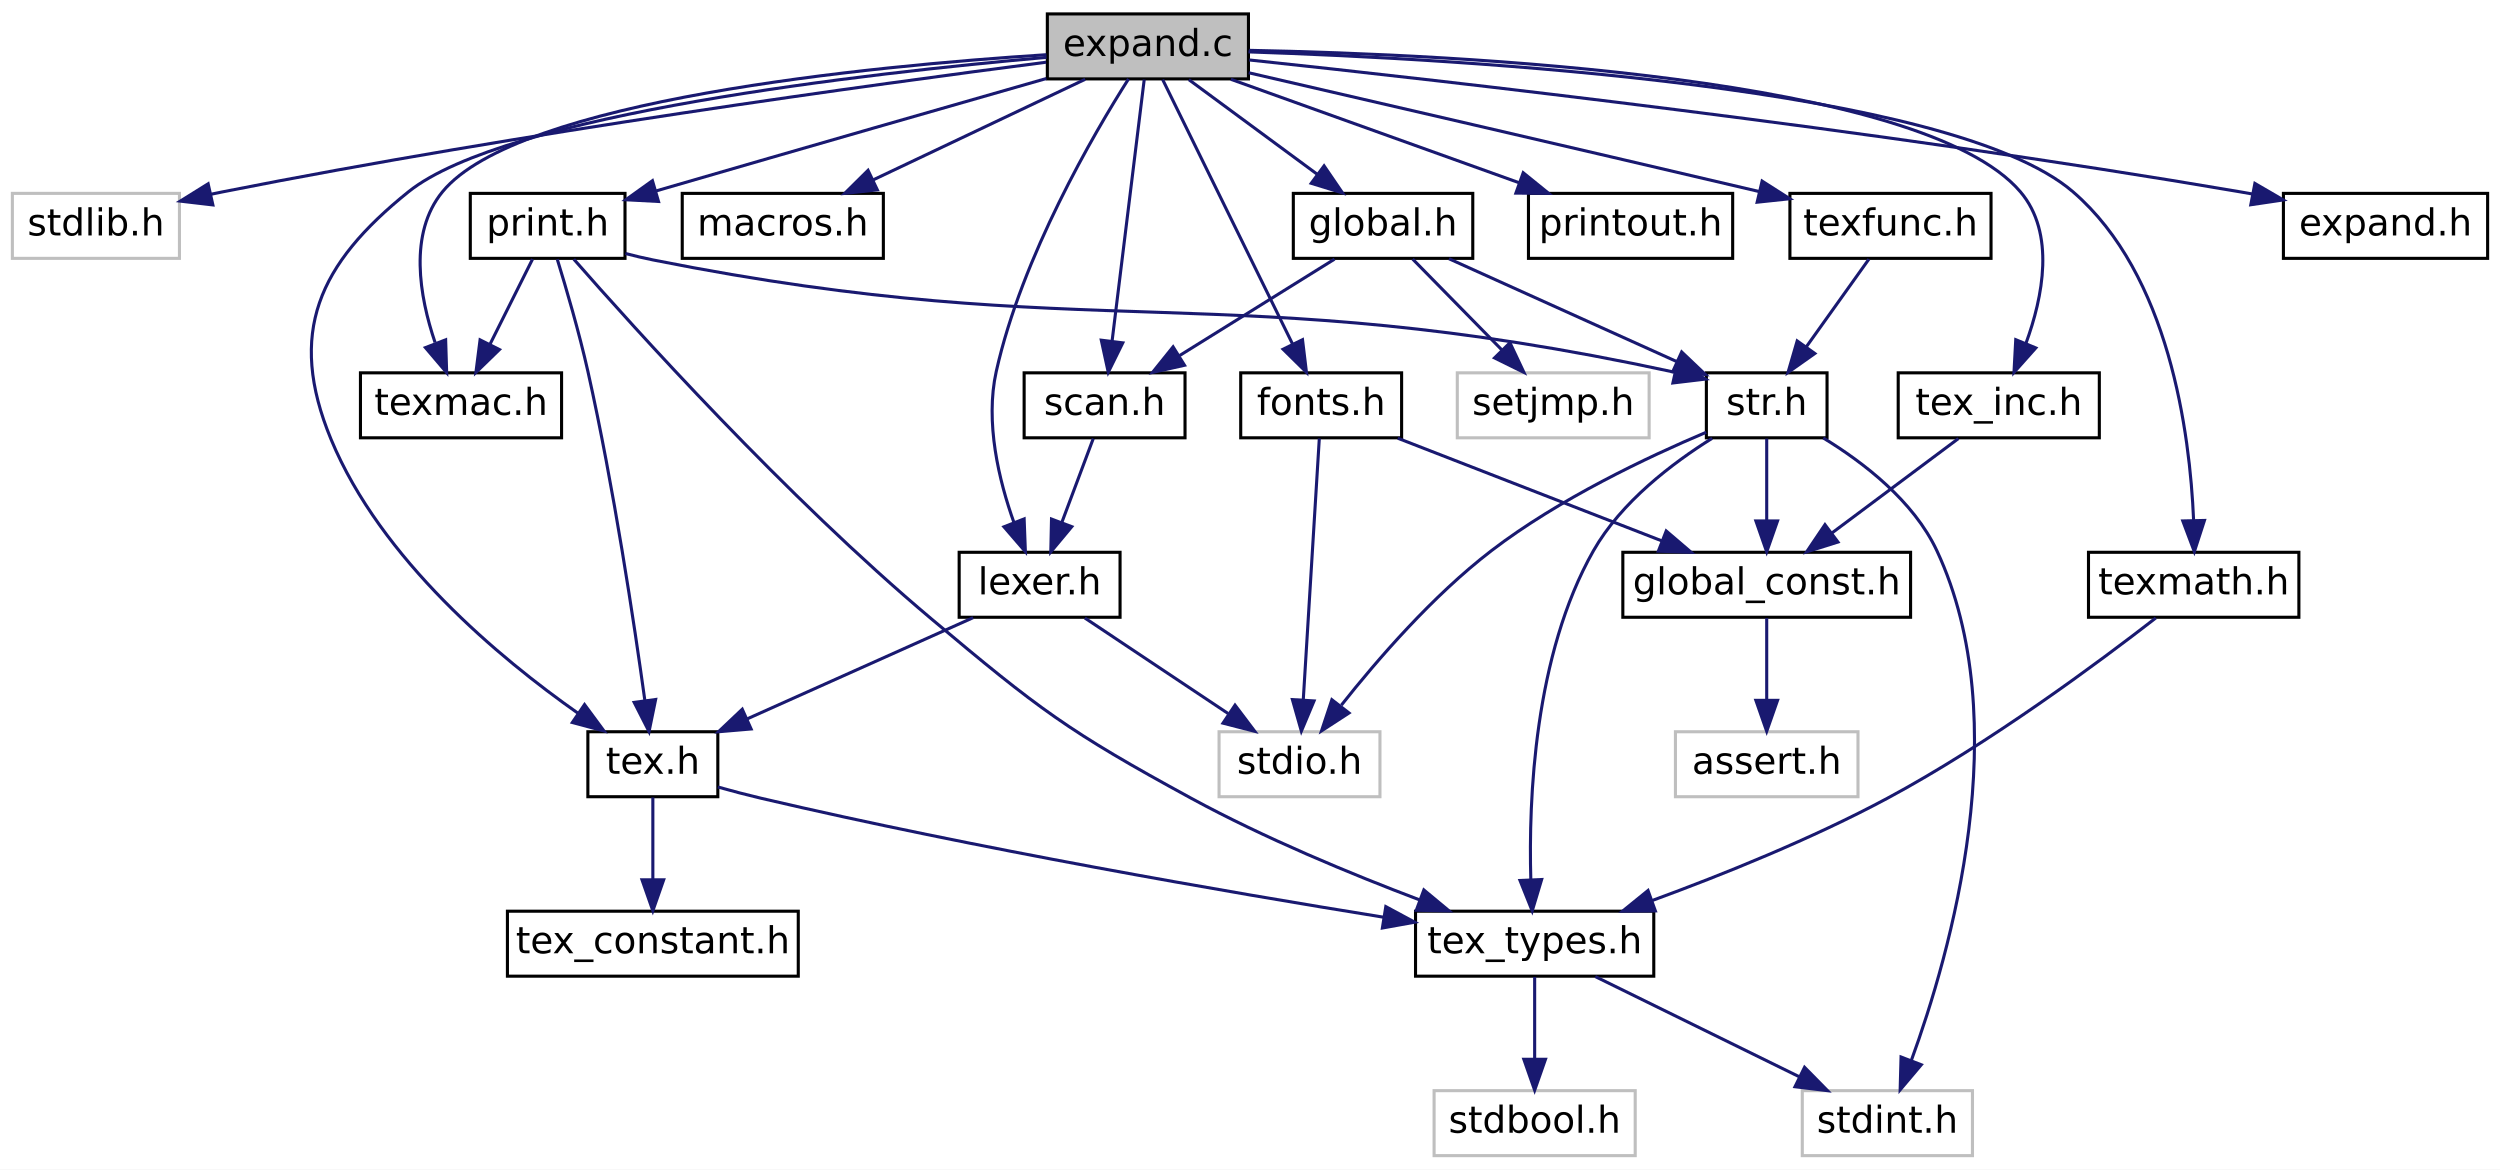
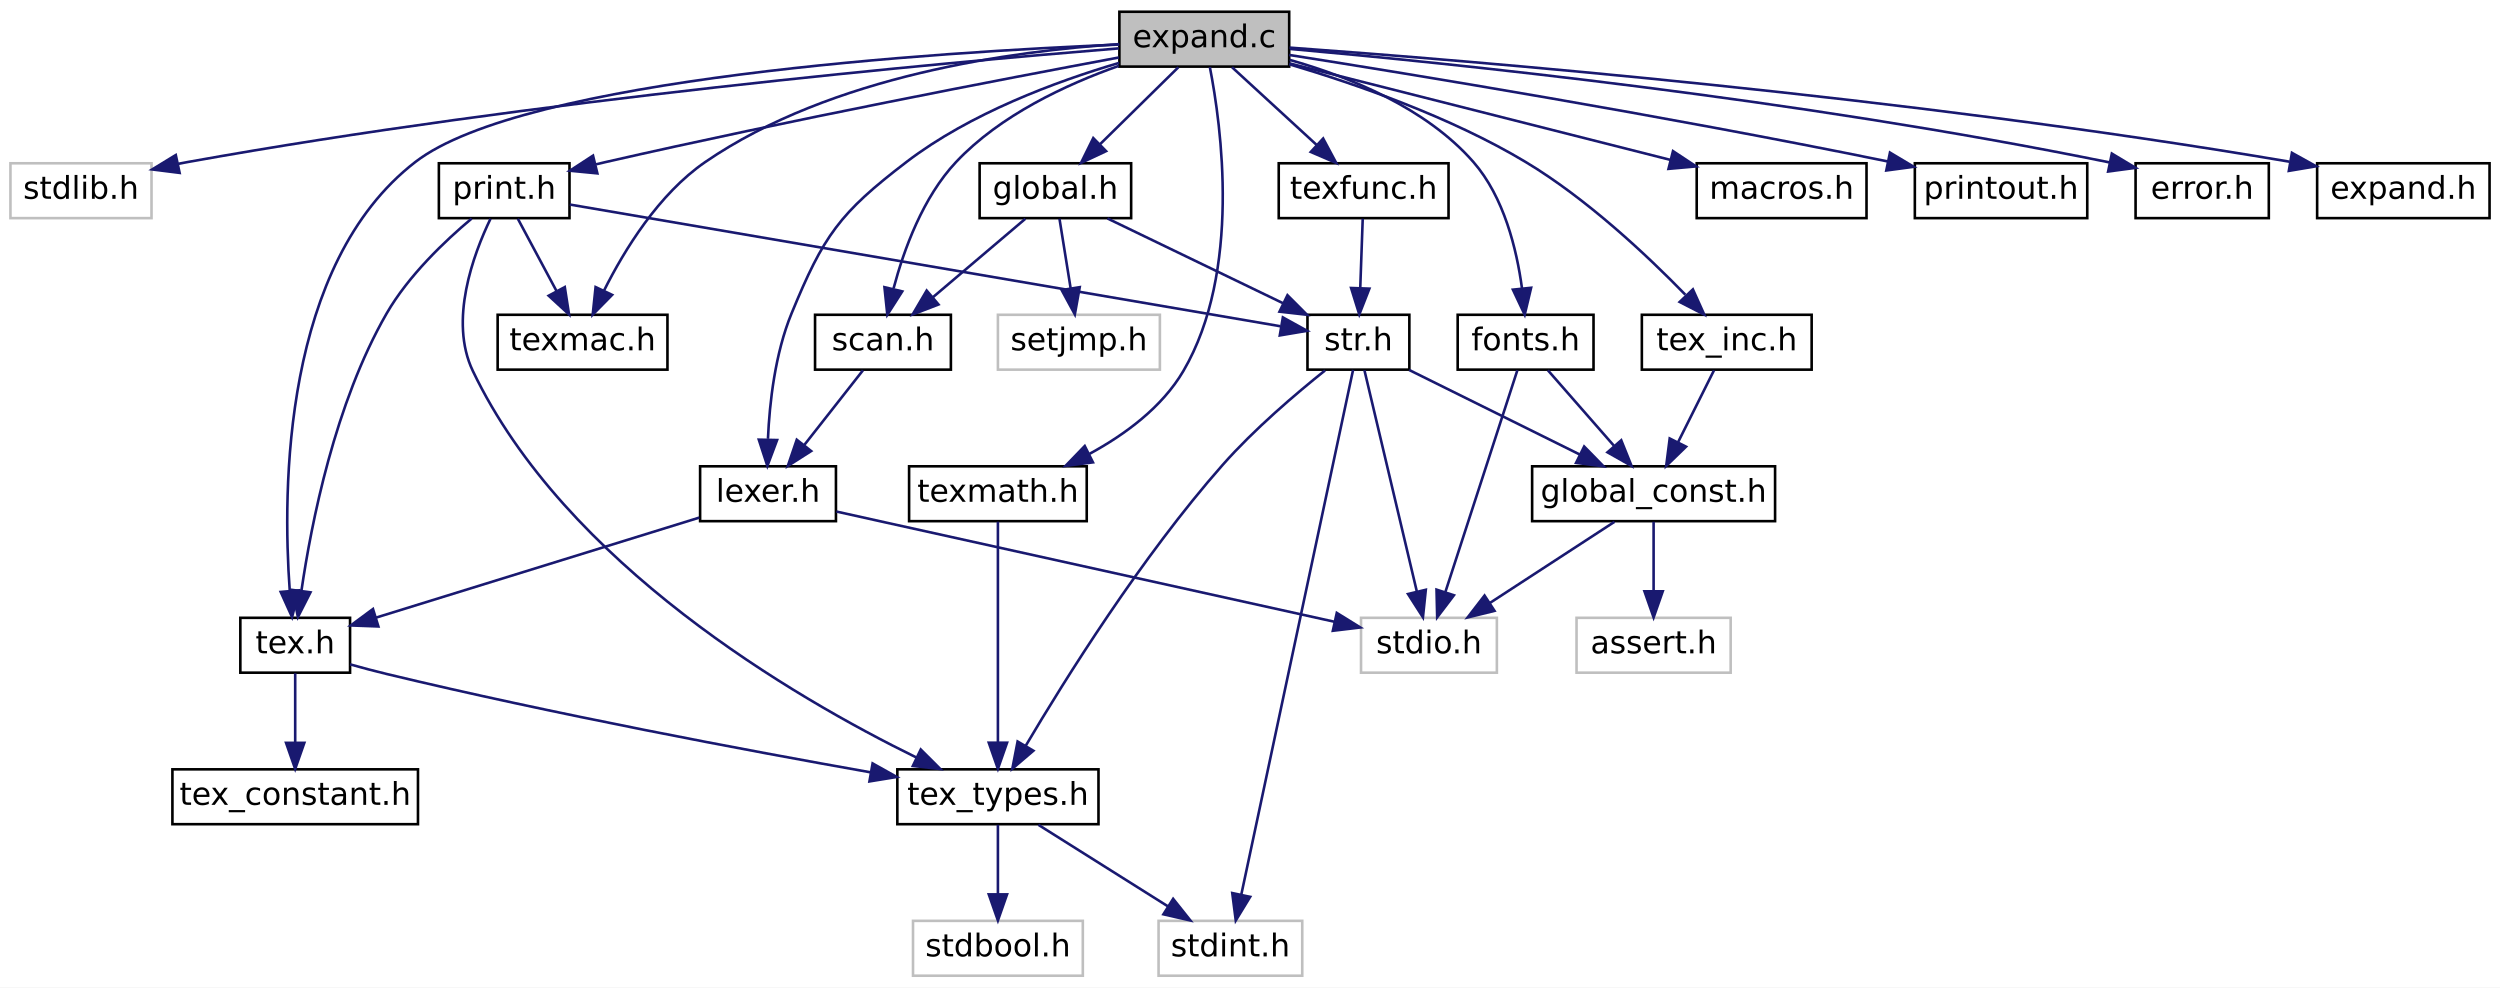
- <svg xmlns="http://www.w3.org/2000/svg" xmlns:xlink="http://www.w3.org/1999/xlink" width="808pt" height="378pt" viewBox="0.00 0.00 808.00 378.00">
+ <svg xmlns="http://www.w3.org/2000/svg" xmlns:xlink="http://www.w3.org/1999/xlink" width="957pt" height="378pt" viewBox="0.00 0.00 957.00 378.00">
  <g id="graph0" class="graph" transform="scale(1 1) rotate(0) translate(4 374)">
-     <polygon fill="white" stroke="transparent" points="-4,4 -4,-374 804,-374 804,4 -4,4" />
+     <polygon fill="white" stroke="transparent" points="-4,4 -4,-374 953,-374 953,4 -4,4" />
    <g id="node1" class="node">
      <g id="a_node1">
        <a xlink:title=" ">
-           <polygon fill="#bfbfbf" stroke="black" points="334.5,-348.5 334.5,-369.5 399.5,-369.5 399.5,-348.5 334.5,-348.5" />
-           <text text-anchor="middle" x="367" y="-355.9" font-family="DejaVuSans" font-size="12.00">expand.c</text>
+           <polygon fill="#bfbfbf" stroke="black" points="424.5,-348.5 424.5,-369.5 489.5,-369.5 489.5,-348.5 424.5,-348.5" />
+           <text text-anchor="middle" x="457" y="-355.9" font-family="DejaVuSans" font-size="12.00">expand.c</text>
        </a>
      </g>
    </g>
    <g id="node2" class="node">
      <g id="a_node2">
        <a xlink:title=" ">
          <polygon fill="white" stroke="#bfbfbf" points="0,-290.5 0,-311.5 54,-311.5 54,-290.5 0,-290.5" />
          <text text-anchor="middle" x="27" y="-297.9" font-family="DejaVuSans" font-size="12.00">stdlib.h</text>
        </a>
      </g>
    </g>
    <g id="edge1" class="edge">
-       <path fill="none" stroke="midnightblue" d="M334.1,-353.89C278.86,-346.77 164.08,-331.07 68,-312 66.75,-311.75 65.47,-311.49 64.19,-311.22" />
-       <polygon fill="midnightblue" stroke="midnightblue" points="64.8,-307.77 54.27,-309 63.27,-314.6 64.8,-307.77" />
+       <path fill="none" stroke="midnightblue" d="M424.27,-355.48C357.11,-350.02 199.01,-335.63 68,-312 66.74,-311.77 65.47,-311.53 64.18,-311.28" />
+       <polygon fill="midnightblue" stroke="midnightblue" points="64.76,-307.82 54.25,-309.14 63.29,-314.66 64.76,-307.82" />
    </g>
    <g id="node3" class="node">
      <g id="a_node3">
        <a xlink:href="tex_8h.html" target="_top" xlink:title=" ">
-           <polygon fill="white" stroke="black" points="186,-116.5 186,-137.5 228,-137.5 228,-116.5 186,-116.5" />
-           <text text-anchor="middle" x="207" y="-123.9" font-family="DejaVuSans" font-size="12.00">tex.h</text>
+           <polygon fill="white" stroke="black" points="88,-116.5 88,-137.5 130,-137.5 130,-116.5 88,-116.5" />
+           <text text-anchor="middle" x="109" y="-123.9" font-family="DejaVuSans" font-size="12.00">tex.h</text>
        </a>
      </g>
    </g>
    <g id="edge2" class="edge">
-       <path fill="none" stroke="midnightblue" d="M334.23,-355.46C276.4,-350.37 159.37,-337.21 128,-312 98.96,-288.66 88.74,-266.42 103,-232 119.08,-193.17 157.48,-161.28 182.84,-143.46" />
-       <polygon fill="midnightblue" stroke="midnightblue" points="184.92,-146.28 191.21,-137.75 180.98,-140.49 184.92,-146.28" />
+       <path fill="none" stroke="midnightblue" d="M424.44,-356.95C355.29,-354.11 196.66,-344.17 155,-312 104.24,-272.81 104.09,-186.74 106.92,-147.81" />
+       <polygon fill="midnightblue" stroke="midnightblue" points="110.42,-148.02 107.8,-137.76 103.45,-147.41 110.42,-148.02" />
    </g>
    <g id="node8" class="node">
      <g id="a_node8">
        <a xlink:href="texmac_8h.html" target="_top" xlink:title=" ">
-           <polygon fill="white" stroke="black" points="112.5,-232.5 112.5,-253.5 177.5,-253.5 177.5,-232.5 112.5,-232.5" />
-           <text text-anchor="middle" x="145" y="-239.9" font-family="DejaVuSans" font-size="12.00">texmac.h</text>
+           <polygon fill="white" stroke="black" points="186.5,-232.5 186.5,-253.5 251.5,-253.5 251.5,-232.5 186.5,-232.5" />
+           <text text-anchor="middle" x="219" y="-239.9" font-family="DejaVuSans" font-size="12.00">texmac.h</text>
        </a>
      </g>
    </g>
    <g id="edge7" class="edge">
-       <path fill="none" stroke="midnightblue" d="M334.2,-356.32C277.12,-352.65 163.3,-341.69 139,-312 128.01,-298.57 131.56,-278.25 136.61,-263.32" />
-       <polygon fill="midnightblue" stroke="midnightblue" points="140.03,-264.17 140.36,-253.58 133.5,-261.65 140.03,-264.17" />
+       <path fill="none" stroke="midnightblue" d="M424.43,-357.11C383.97,-354.54 314.38,-345.18 266,-312 248.14,-299.75 235,-278.31 227.22,-262.77" />
+       <polygon fill="midnightblue" stroke="midnightblue" points="230.32,-261.12 222.89,-253.57 223.99,-264.11 230.32,-261.12" />
    </g>
    <g id="node9" class="node">
      <g id="a_node9">
        <a xlink:href="tex__inc_8h.html" target="_top" xlink:title=" ">
-           <polygon fill="white" stroke="black" points="609.5,-232.5 609.5,-253.5 674.5,-253.5 674.5,-232.5 609.5,-232.5" />
-           <text text-anchor="middle" x="642" y="-239.9" font-family="DejaVuSans" font-size="12.00">tex_inc.h</text>
+           <polygon fill="white" stroke="black" points="624.5,-232.5 624.5,-253.5 689.5,-253.5 689.5,-232.5 624.5,-232.5" />
+           <text text-anchor="middle" x="657" y="-239.9" font-family="DejaVuSans" font-size="12.00">tex_inc.h</text>
        </a>
      </g>
    </g>
    <g id="edge8" class="edge">
-       <path fill="none" stroke="midnightblue" d="M399.73,-357.73C467.04,-356.42 617.31,-349.27 649,-312 660.37,-298.63 656.27,-278.02 650.77,-262.99" />
-       <polygon fill="midnightblue" stroke="midnightblue" points="653.97,-261.55 646.92,-253.64 647.49,-264.21 653.97,-261.55" />
-     </g>
-     <g id="node12" class="node">
-       <g id="a_node12">
-         <a xlink:href="macros_8h.html" target="_top" xlink:title=" ">
-           <polygon fill="white" stroke="black" points="216.5,-290.5 216.5,-311.5 281.5,-311.5 281.5,-290.5 216.5,-290.5" />
-           <text text-anchor="middle" x="249" y="-297.9" font-family="DejaVuSans" font-size="12.00">macros.h</text>
-         </a>
-       </g>
-     </g>
-     <g id="edge11" class="edge">
-       <path fill="none" stroke="midnightblue" d="M346.72,-348.37C327.86,-339.42 299.55,-325.99 278.25,-315.88" />
-       <polygon fill="midnightblue" stroke="midnightblue" points="279.56,-312.63 269.02,-311.5 276.55,-318.95 279.56,-312.63" />
+       <path fill="none" stroke="midnightblue" d="M489.54,-349.39C515.22,-341.77 551.36,-329.19 580,-312 603.48,-297.9 626.5,-276.25 641.16,-261.18" />
+       <polygon fill="midnightblue" stroke="midnightblue" points="644.04,-263.23 648.39,-253.57 638.97,-258.41 644.04,-263.23" />
    </g>
    <g id="node13" class="node">
      <g id="a_node13">
+         <a xlink:href="macros_8h.html" target="_top" xlink:title=" ">
+           <polygon fill="white" stroke="black" points="645.5,-290.5 645.5,-311.5 710.5,-311.5 710.5,-290.5 645.5,-290.5" />
+           <text text-anchor="middle" x="678" y="-297.9" font-family="DejaVuSans" font-size="12.00">macros.h</text>
+         </a>
+       </g>
+     </g>
+     <g id="edge12" class="edge">
+       <path fill="none" stroke="midnightblue" d="M489.61,-349.74C528.29,-339.94 592.89,-323.57 635.47,-312.78" />
+       <polygon fill="midnightblue" stroke="midnightblue" points="636.42,-316.15 645.26,-310.3 634.7,-309.36 636.42,-316.15" />
+     </g>
+     <g id="node14" class="node">
+       <g id="a_node14">
        <a xlink:href="global_8h.html" target="_top" xlink:title=" ">
-           <polygon fill="white" stroke="black" points="414,-290.5 414,-311.5 472,-311.5 472,-290.5 414,-290.5" />
-           <text text-anchor="middle" x="443" y="-297.9" font-family="DejaVuSans" font-size="12.00">global.h</text>
-         </a>
-       </g>
-     </g>
-     <g id="edge12" class="edge">
-       <path fill="none" stroke="midnightblue" d="M380.24,-348.25C391.68,-339.81 408.43,-327.47 421.75,-317.66" />
-       <polygon fill="midnightblue" stroke="midnightblue" points="423.94,-320.39 429.91,-311.64 419.79,-314.76 423.94,-320.39" />
+           <polygon fill="white" stroke="black" points="371,-290.5 371,-311.5 429,-311.5 429,-290.5 371,-290.5" />
+           <text text-anchor="middle" x="400" y="-297.9" font-family="DejaVuSans" font-size="12.00">global.h</text>
+         </a>
+       </g>
+     </g>
+     <g id="edge13" class="edge">
+       <path fill="none" stroke="midnightblue" d="M447.07,-348.25C438.82,-340.14 426.88,-328.41 417.09,-318.79" />
+       <polygon fill="midnightblue" stroke="midnightblue" points="419.4,-316.15 409.81,-311.64 414.5,-321.15 419.4,-316.15" />
    </g>
    <g id="node17" class="node">
      <g id="a_node17">
        <a xlink:href="scan_8h.html" target="_top" xlink:title=" ">
-           <polygon fill="white" stroke="black" points="327,-232.5 327,-253.5 379,-253.5 379,-232.5 327,-232.5" />
-           <text text-anchor="middle" x="353" y="-239.9" font-family="DejaVuSans" font-size="12.00">scan.h</text>
-         </a>
-       </g>
-     </g>
-     <g id="edge37" class="edge">
-       <path fill="none" stroke="midnightblue" d="M365.81,-348.28C363.51,-329.6 358.45,-288.37 355.42,-263.72" />
-       <polygon fill="midnightblue" stroke="midnightblue" points="358.88,-263.19 354.19,-253.69 351.94,-264.05 358.88,-263.19" />
+           <polygon fill="white" stroke="black" points="308,-232.5 308,-253.5 360,-253.5 360,-232.5 308,-232.5" />
+           <text text-anchor="middle" x="334" y="-239.9" font-family="DejaVuSans" font-size="12.00">scan.h</text>
+         </a>
+       </g>
+     </g>
+     <g id="edge38" class="edge">
+       <path fill="none" stroke="midnightblue" d="M424.31,-348.8C404.07,-341.64 378.83,-329.88 362,-312 349.31,-298.52 342.01,-278.49 338.07,-263.65" />
+       <polygon fill="midnightblue" stroke="midnightblue" points="341.38,-262.45 335.67,-253.52 334.57,-264.06 341.38,-262.45" />
    </g>
    <g id="node18" class="node">
      <g id="a_node18">
        <a xlink:href="lexer_8h.html" target="_top" xlink:title=" ">
-           <polygon fill="white" stroke="black" points="306,-174.5 306,-195.5 358,-195.5 358,-174.5 306,-174.5" />
-           <text text-anchor="middle" x="332" y="-181.9" font-family="DejaVuSans" font-size="12.00">lexer.h</text>
-         </a>
-       </g>
-     </g>
-     <g id="edge25" class="edge">
-       <path fill="none" stroke="midnightblue" d="M360.74,-348.49C349.5,-330.78 326.33,-291.2 318,-254 314.31,-237.5 318.86,-218.67 323.74,-205.02" />
-       <polygon fill="midnightblue" stroke="midnightblue" points="327,-206.29 327.4,-195.71 320.48,-203.73 327,-206.29" />
+           <polygon fill="white" stroke="black" points="264,-174.5 264,-195.5 316,-195.5 316,-174.5 264,-174.5" />
+           <text text-anchor="middle" x="290" y="-181.9" font-family="DejaVuSans" font-size="12.00">lexer.h</text>
+         </a>
+       </g>
+     </g>
+     <g id="edge26" class="edge">
+       <path fill="none" stroke="midnightblue" d="M424.4,-349.93C400.21,-342.8 367.33,-330.6 343,-312 317.29,-292.35 311.31,-283.92 299,-254 292.7,-238.69 290.59,-219.94 289.97,-206.02" />
+       <polygon fill="midnightblue" stroke="midnightblue" points="293.47,-205.55 289.75,-195.63 286.47,-205.7 293.47,-205.55" />
    </g>
    <g id="node19" class="node">
      <g id="a_node19">
        <a xlink:href="texfunc_8h.html" target="_top" xlink:title=" ">
-           <polygon fill="white" stroke="black" points="574.5,-290.5 574.5,-311.5 639.5,-311.5 639.5,-290.5 574.5,-290.5" />
-           <text text-anchor="middle" x="607" y="-297.9" font-family="DejaVuSans" font-size="12.00">texfunc.h</text>
-         </a>
-       </g>
-     </g>
-     <g id="edge23" class="edge">
-       <path fill="none" stroke="midnightblue" d="M399.6,-350.48C436.93,-341.86 500.21,-327.22 564.53,-312.1" />
-       <polygon fill="midnightblue" stroke="midnightblue" points="565.51,-315.47 574.44,-309.77 563.91,-308.65 565.51,-315.47" />
+           <polygon fill="white" stroke="black" points="485.5,-290.5 485.5,-311.5 550.5,-311.5 550.5,-290.5 485.5,-290.5" />
+           <text text-anchor="middle" x="518" y="-297.9" font-family="DejaVuSans" font-size="12.00">texfunc.h</text>
+         </a>
+       </g>
+     </g>
+     <g id="edge24" class="edge">
+       <path fill="none" stroke="midnightblue" d="M467.63,-348.25C476.55,-340.05 489.49,-328.17 500.02,-318.51" />
+       <polygon fill="midnightblue" stroke="midnightblue" points="502.5,-320.98 507.5,-311.64 497.76,-315.83 502.5,-320.98" />
    </g>
    <g id="node20" class="node">
      <g id="a_node20">
        <a xlink:href="printout_8h.html" target="_top" xlink:title=" ">
-           <polygon fill="white" stroke="black" points="490,-290.5 490,-311.5 556,-311.5 556,-290.5 490,-290.5" />
-           <text text-anchor="middle" x="523" y="-297.9" font-family="DejaVuSans" font-size="12.00">printout.h</text>
-         </a>
-       </g>
-     </g>
-     <g id="edge26" class="edge">
-       <path fill="none" stroke="midnightblue" d="M393.82,-348.37C419.53,-339.14 458.54,-325.14 486.96,-314.94" />
-       <polygon fill="midnightblue" stroke="midnightblue" points="488.3,-318.17 496.53,-311.5 485.94,-311.59 488.3,-318.17" />
+           <polygon fill="white" stroke="black" points="729,-290.5 729,-311.5 795,-311.5 795,-290.5 729,-290.5" />
+           <text text-anchor="middle" x="762" y="-297.9" font-family="DejaVuSans" font-size="12.00">printout.h</text>
+         </a>
+       </g>
+     </g>
+     <g id="edge27" class="edge">
+       <path fill="none" stroke="midnightblue" d="M489.51,-352.96C537.51,-345.39 630.35,-330.19 718.66,-312.19" />
+       <polygon fill="midnightblue" stroke="midnightblue" points="719.48,-315.59 728.57,-310.15 718.07,-308.74 719.48,-315.59" />
    </g>
    <g id="node21" class="node">
      <g id="a_node21">
        <a xlink:href="print_8h.html" target="_top" xlink:title=" ">
-           <polygon fill="white" stroke="black" points="148,-290.5 148,-311.5 198,-311.5 198,-290.5 148,-290.5" />
-           <text text-anchor="middle" x="173" y="-297.9" font-family="DejaVuSans" font-size="12.00">print.h</text>
-         </a>
-       </g>
-     </g>
-     <g id="edge27" class="edge">
-       <path fill="none" stroke="midnightblue" d="M334.19,-348.63C303.86,-339.96 257.27,-326.59 208.11,-312.31" />
-       <polygon fill="midnightblue" stroke="midnightblue" points="208.83,-308.88 198.25,-309.44 206.87,-315.6 208.83,-308.88" />
+           <polygon fill="white" stroke="black" points="164,-290.5 164,-311.5 214,-311.5 214,-290.5 164,-290.5" />
+           <text text-anchor="middle" x="189" y="-297.9" font-family="DejaVuSans" font-size="12.00">print.h</text>
+         </a>
+       </g>
+     </g>
+     <g id="edge28" class="edge">
+       <path fill="none" stroke="midnightblue" d="M424.27,-351.99C379.72,-343.68 297.58,-327.9 228,-312 226.74,-311.71 225.45,-311.41 224.15,-311.1" />
+       <polygon fill="midnightblue" stroke="midnightblue" points="224.67,-307.63 214.13,-308.65 223.01,-314.43 224.67,-307.63" />
    </g>
    <g id="node22" class="node">
      <g id="a_node22">
        <a xlink:href="fonts_8h.html" target="_top" xlink:title=" ">
-           <polygon fill="white" stroke="black" points="397,-232.5 397,-253.5 449,-253.5 449,-232.5 397,-232.5" />
-           <text text-anchor="middle" x="423" y="-239.9" font-family="DejaVuSans" font-size="12.00">fonts.h</text>
-         </a>
-       </g>
-     </g>
-     <g id="edge32" class="edge">
-       <path fill="none" stroke="midnightblue" d="M371.77,-348.28C381.07,-329.35 401.75,-287.25 413.8,-262.72" />
-       <polygon fill="midnightblue" stroke="midnightblue" points="416.97,-264.21 418.24,-253.69 410.69,-261.13 416.97,-264.21" />
+           <polygon fill="white" stroke="black" points="554,-232.5 554,-253.5 606,-253.5 606,-232.5 554,-232.5" />
+           <text text-anchor="middle" x="580" y="-239.9" font-family="DejaVuSans" font-size="12.00">fonts.h</text>
+         </a>
+       </g>
+     </g>
+     <g id="edge33" class="edge">
+       <path fill="none" stroke="midnightblue" d="M489.68,-351.08C512.42,-344.63 541.82,-332.79 560,-312 571.75,-298.56 576.6,-278.53 578.61,-263.68" />
+       <polygon fill="midnightblue" stroke="midnightblue" points="582.11,-263.84 579.65,-253.53 575.14,-263.12 582.11,-263.84" />
    </g>
    <g id="node23" class="node">
      <g id="a_node23">
        <a xlink:href="texmath_8h.html" target="_top" xlink:title=" ">
-           <polygon fill="white" stroke="black" points="671,-174.5 671,-195.5 739,-195.5 739,-174.5 671,-174.5" />
-           <text text-anchor="middle" x="705" y="-181.9" font-family="DejaVuSans" font-size="12.00">texmath.h</text>
-         </a>
-       </g>
-     </g>
-     <g id="edge35" class="edge">
-       <path fill="none" stroke="midnightblue" d="M399.5,-357.23C468.49,-354.94 626.51,-346.03 666,-312 697.1,-285.2 703.77,-234.13 704.97,-205.94" />
-       <polygon fill="midnightblue" stroke="midnightblue" points="708.48,-205.79 705.21,-195.71 701.48,-205.63 708.48,-205.79" />
+           <polygon fill="white" stroke="black" points="344,-174.5 344,-195.5 412,-195.5 412,-174.5 344,-174.5" />
+           <text text-anchor="middle" x="378" y="-181.9" font-family="DejaVuSans" font-size="12.00">texmath.h</text>
+         </a>
+       </g>
+     </g>
+     <g id="edge36" class="edge">
+       <path fill="none" stroke="midnightblue" d="M459.13,-348.32C463.5,-326.01 471.26,-270.02 449,-232 440.86,-218.1 426.66,-207.66 413.09,-200.28" />
+       <polygon fill="midnightblue" stroke="midnightblue" points="414.38,-197.01 403.88,-195.65 411.24,-203.27 414.38,-197.01" />
    </g>
    <g id="node24" class="node">
      <g id="a_node24">
+         <a xlink:href="error_8h.html" target="_top" xlink:title=" ">
+           <polygon fill="white" stroke="black" points="813.5,-290.5 813.5,-311.5 864.5,-311.5 864.5,-290.5 813.5,-290.5" />
+           <text text-anchor="middle" x="839" y="-297.9" font-family="DejaVuSans" font-size="12.00">error.h</text>
+         </a>
+       </g>
+     </g>
+     <g id="edge39" class="edge">
+       <path fill="none" stroke="midnightblue" d="M489.8,-355.27C550.06,-349.9 682.54,-336.49 803.68,-311.79" />
+       <polygon fill="midnightblue" stroke="midnightblue" points="804.41,-315.21 813.49,-309.75 802.99,-308.35 804.41,-315.21" />
+     </g>
+     <g id="node25" class="node">
+       <g id="a_node25">
        <a xlink:href="expand_8h.html" target="_top" xlink:title=" ">
-           <polygon fill="white" stroke="black" points="734,-290.5 734,-311.5 800,-311.5 800,-290.5 734,-290.5" />
-           <text text-anchor="middle" x="767" y="-297.9" font-family="DejaVuSans" font-size="12.00">expand.h</text>
-         </a>
-       </g>
-     </g>
-     <g id="edge38" class="edge">
-       <path fill="none" stroke="midnightblue" d="M399.74,-354.62C462.23,-347.97 602.74,-332.08 720,-312 721.27,-311.78 722.56,-311.55 723.86,-311.32" />
-       <polygon fill="midnightblue" stroke="midnightblue" points="724.78,-314.71 733.94,-309.38 723.46,-307.83 724.78,-314.71" />
+           <polygon fill="white" stroke="black" points="883,-290.5 883,-311.5 949,-311.5 949,-290.5 883,-290.5" />
+           <text text-anchor="middle" x="916" y="-297.9" font-family="DejaVuSans" font-size="12.00">expand.h</text>
+         </a>
+       </g>
+     </g>
+     <g id="edge40" class="edge">
+       <path fill="none" stroke="midnightblue" d="M489.63,-355.78C558.58,-350.8 724.25,-337.28 872.42,-312.1" />
+       <polygon fill="midnightblue" stroke="midnightblue" points="873.35,-315.49 882.61,-310.35 872.16,-308.59 873.35,-315.49" />
    </g>
    <g id="node4" class="node">
      <g id="a_node4">
        <a xlink:href="tex__types_8h.html" target="_top" xlink:title=" ">
-           <polygon fill="white" stroke="black" points="453.5,-58.5 453.5,-79.5 530.5,-79.5 530.5,-58.5 453.5,-58.5" />
-           <text text-anchor="middle" x="492" y="-65.9" font-family="DejaVuSans" font-size="12.00">tex_types.h</text>
+           <polygon fill="white" stroke="black" points="339.5,-58.5 339.5,-79.5 416.5,-79.5 416.5,-58.5 339.5,-58.5" />
+           <text text-anchor="middle" x="378" y="-65.9" font-family="DejaVuSans" font-size="12.00">tex_types.h</text>
        </a>
      </g>
    </g>
    <g id="edge3" class="edge">
-       <path fill="none" stroke="midnightblue" d="M228.01,-119.64C232.6,-118.35 237.45,-117.07 242,-116 311.34,-99.75 392.61,-85.71 443.21,-77.55" />
-       <polygon fill="midnightblue" stroke="midnightblue" points="443.89,-80.98 453.22,-75.95 442.79,-74.07 443.89,-80.98" />
+       <path fill="none" stroke="midnightblue" d="M130.02,-119.68C134.61,-118.39 139.45,-117.09 144,-116 207.56,-100.7 281.75,-86.77 329.26,-78.35" />
+       <polygon fill="midnightblue" stroke="midnightblue" points="330.03,-81.76 339.28,-76.58 328.82,-74.87 330.03,-81.76" />
    </g>
    <g id="node7" class="node">
      <g id="a_node7">
        <a xlink:href="tex__constant_8h.html" target="_top" xlink:title=" ">
-           <polygon fill="white" stroke="black" points="160,-58.5 160,-79.5 254,-79.5 254,-58.5 160,-58.5" />
-           <text text-anchor="middle" x="207" y="-65.9" font-family="DejaVuSans" font-size="12.00">tex_constant.h</text>
+           <polygon fill="white" stroke="black" points="62,-58.5 62,-79.5 156,-79.5 156,-58.5 62,-58.5" />
+           <text text-anchor="middle" x="109" y="-65.9" font-family="DejaVuSans" font-size="12.00">tex_constant.h</text>
        </a>
      </g>
    </g>
    <g id="edge6" class="edge">
-       <path fill="none" stroke="midnightblue" d="M207,-116.25C207,-108.94 207,-98.69 207,-89.7" />
-       <polygon fill="midnightblue" stroke="midnightblue" points="210.5,-89.64 207,-79.64 203.5,-89.64 210.5,-89.64" />
+       <path fill="none" stroke="midnightblue" d="M109,-116.25C109,-108.94 109,-98.69 109,-89.7" />
+       <polygon fill="midnightblue" stroke="midnightblue" points="112.5,-89.64 109,-79.64 105.5,-89.64 112.5,-89.64" />
    </g>
    <g id="node5" class="node">
      <g id="a_node5">
        <a xlink:title=" ">
-           <polygon fill="white" stroke="#bfbfbf" points="459.5,-0.5 459.5,-21.5 524.5,-21.5 524.5,-0.5 459.5,-0.5" />
-           <text text-anchor="middle" x="492" y="-7.9" font-family="DejaVuSans" font-size="12.00">stdbool.h</text>
+           <polygon fill="white" stroke="#bfbfbf" points="345.5,-0.5 345.5,-21.5 410.5,-21.5 410.5,-0.5 345.5,-0.5" />
+           <text text-anchor="middle" x="378" y="-7.9" font-family="DejaVuSans" font-size="12.00">stdbool.h</text>
        </a>
      </g>
    </g>
    <g id="edge4" class="edge">
-       <path fill="none" stroke="midnightblue" d="M492,-58.25C492,-50.94 492,-40.69 492,-31.7" />
-       <polygon fill="midnightblue" stroke="midnightblue" points="495.5,-31.64 492,-21.64 488.5,-31.64 495.5,-31.64" />
+       <path fill="none" stroke="midnightblue" d="M378,-58.25C378,-50.94 378,-40.69 378,-31.7" />
+       <polygon fill="midnightblue" stroke="midnightblue" points="381.5,-31.64 378,-21.64 374.5,-31.64 381.5,-31.64" />
    </g>
    <g id="node6" class="node">
      <g id="a_node6">
        <a xlink:title=" ">
-           <polygon fill="white" stroke="#bfbfbf" points="578.5,-0.5 578.5,-21.5 633.5,-21.5 633.5,-0.5 578.5,-0.5" />
-           <text text-anchor="middle" x="606" y="-7.9" font-family="DejaVuSans" font-size="12.00">stdint.h</text>
+           <polygon fill="white" stroke="#bfbfbf" points="439.5,-0.5 439.5,-21.5 494.5,-21.5 494.5,-0.5 439.5,-0.5" />
+           <text text-anchor="middle" x="467" y="-7.9" font-family="DejaVuSans" font-size="12.00">stdint.h</text>
        </a>
      </g>
    </g>
    <g id="edge5" class="edge">
-       <path fill="none" stroke="midnightblue" d="M511.6,-58.37C529.73,-49.46 556.91,-36.11 577.46,-26.02" />
-       <polygon fill="midnightblue" stroke="midnightblue" points="579.23,-29.05 586.66,-21.5 576.14,-22.77 579.23,-29.05" />
+       <path fill="none" stroke="midnightblue" d="M393.5,-58.25C407.16,-49.65 427.27,-37 443,-27.1" />
+       <polygon fill="midnightblue" stroke="midnightblue" points="445.08,-29.93 451.68,-21.64 441.35,-24.01 445.08,-29.93" />
    </g>
    <g id="node10" class="node">
      <g id="a_node10">
        <a xlink:href="global__const_8h.html" target="_top" xlink:title=" ">
-           <polygon fill="white" stroke="black" points="520.5,-174.5 520.5,-195.5 613.5,-195.5 613.5,-174.5 520.5,-174.5" />
-           <text text-anchor="middle" x="567" y="-181.9" font-family="DejaVuSans" font-size="12.00">global_const.h</text>
+           <polygon fill="white" stroke="black" points="582.5,-174.5 582.5,-195.5 675.5,-195.5 675.5,-174.5 582.5,-174.5" />
+           <text text-anchor="middle" x="629" y="-181.9" font-family="DejaVuSans" font-size="12.00">global_const.h</text>
        </a>
      </g>
    </g>
    <g id="edge9" class="edge">
-       <path fill="none" stroke="midnightblue" d="M628.94,-232.25C617.64,-223.81 601.12,-211.47 587.97,-201.66" />
-       <polygon fill="midnightblue" stroke="midnightblue" points="590.02,-198.82 579.91,-195.64 585.83,-204.43 590.02,-198.82" />
+       <path fill="none" stroke="midnightblue" d="M652.12,-232.25C648.35,-224.7 643.01,-214.02 638.41,-204.82" />
+       <polygon fill="midnightblue" stroke="midnightblue" points="641.42,-203.02 633.82,-195.64 635.16,-206.15 641.42,-203.02" />
    </g>
    <g id="node11" class="node">
      <g id="a_node11">
        <a xlink:title=" ">
-           <polygon fill="white" stroke="#bfbfbf" points="537.5,-116.5 537.5,-137.5 596.5,-137.5 596.5,-116.5 537.5,-116.5" />
-           <text text-anchor="middle" x="567" y="-123.9" font-family="DejaVuSans" font-size="12.00">assert.h</text>
+           <polygon fill="white" stroke="#bfbfbf" points="599.5,-116.5 599.5,-137.5 658.5,-137.5 658.5,-116.5 599.5,-116.5" />
+           <text text-anchor="middle" x="629" y="-123.9" font-family="DejaVuSans" font-size="12.00">assert.h</text>
        </a>
      </g>
    </g>
    <g id="edge10" class="edge">
-       <path fill="none" stroke="midnightblue" d="M567,-174.25C567,-166.94 567,-156.69 567,-147.7" />
-       <polygon fill="midnightblue" stroke="midnightblue" points="570.5,-147.64 567,-137.64 563.5,-147.64 570.5,-147.64" />
-     </g>
-     <g id="node14" class="node">
-       <g id="a_node14">
-         <a xlink:title=" ">
-           <polygon fill="white" stroke="#bfbfbf" points="467,-232.5 467,-253.5 529,-253.5 529,-232.5 467,-232.5" />
-           <text text-anchor="middle" x="498" y="-239.9" font-family="DejaVuSans" font-size="12.00">setjmp.h</text>
-         </a>
-       </g>
-     </g>
-     <g id="edge13" class="edge">
-       <path fill="none" stroke="midnightblue" d="M452.58,-290.25C460.55,-282.14 472.06,-270.41 481.51,-260.79" />
-       <polygon fill="midnightblue" stroke="midnightblue" points="484.02,-263.23 488.53,-253.64 479.03,-258.32 484.02,-263.23" />
+       <path fill="none" stroke="midnightblue" d="M629,-174.25C629,-166.94 629,-156.69 629,-147.7" />
+       <polygon fill="midnightblue" stroke="midnightblue" points="632.5,-147.64 629,-137.64 625.5,-147.64 632.5,-147.64" />
+     </g>
+     <g id="node12" class="node">
+       <g id="a_node12">
+         <a xlink:title=" ">
+           <polygon fill="white" stroke="#bfbfbf" points="517,-116.5 517,-137.5 569,-137.5 569,-116.5 517,-116.5" />
+           <text text-anchor="middle" x="543" y="-123.9" font-family="DejaVuSans" font-size="12.00">stdio.h</text>
+         </a>
+       </g>
+     </g>
+     <g id="edge11" class="edge">
+       <path fill="none" stroke="midnightblue" d="M614.02,-174.25C600.82,-165.65 581.39,-153 566.19,-143.1" />
+       <polygon fill="midnightblue" stroke="midnightblue" points="568.1,-140.17 557.81,-137.64 564.28,-146.03 568.1,-140.17" />
    </g>
    <g id="node15" class="node">
      <g id="a_node15">
-         <a xlink:href="str_8h.html" target="_top" xlink:title=" ">
-           <polygon fill="white" stroke="black" points="547.5,-232.5 547.5,-253.5 586.5,-253.5 586.5,-232.5 547.5,-232.5" />
-           <text text-anchor="middle" x="567" y="-239.9" font-family="DejaVuSans" font-size="12.00">str.h</text>
+         <a xlink:title=" ">
+           <polygon fill="white" stroke="#bfbfbf" points="378,-232.5 378,-253.5 440,-253.5 440,-232.5 378,-232.5" />
+           <text text-anchor="middle" x="409" y="-239.9" font-family="DejaVuSans" font-size="12.00">setjmp.h</text>
        </a>
      </g>
    </g>
    <g id="edge14" class="edge">
-       <path fill="none" stroke="midnightblue" d="M464.32,-290.37C484.58,-281.22 515.23,-267.38 537.78,-257.2" />
-       <polygon fill="midnightblue" stroke="midnightblue" points="539.52,-260.25 547.19,-252.95 536.63,-253.87 539.52,-260.25" />
-     </g>
-     <g id="edge19" class="edge">
-       <path fill="none" stroke="midnightblue" d="M427.32,-290.25C413.51,-281.65 393.18,-269 377.27,-259.1" />
-       <polygon fill="midnightblue" stroke="midnightblue" points="378.84,-255.95 368.5,-253.64 375.14,-261.9 378.84,-255.95" />
-     </g>
-     <g id="edge18" class="edge">
-       <path fill="none" stroke="midnightblue" d="M549.36,-232.34C536.55,-224.34 519.95,-211.76 511,-196 491.88,-162.32 490.02,-115.77 490.76,-89.71" />
-       <polygon fill="midnightblue" stroke="midnightblue" points="494.26,-89.74 491.21,-79.59 487.27,-89.43 494.26,-89.74" />
-     </g>
-     <g id="edge16" class="edge">
-       <path fill="none" stroke="midnightblue" d="M585.28,-232.45C598.19,-224.59 614.46,-212.13 622,-196 647.83,-140.71 626.42,-65.94 613.72,-31.21" />
-       <polygon fill="midnightblue" stroke="midnightblue" points="616.96,-29.87 610.13,-21.78 610.42,-32.37 616.96,-29.87" />
-     </g>
-     <g id="edge17" class="edge">
-       <path fill="none" stroke="midnightblue" d="M567,-232.25C567,-224.94 567,-214.69 567,-205.7" />
-       <polygon fill="midnightblue" stroke="midnightblue" points="570.5,-205.64 567,-195.64 563.5,-205.64 570.5,-205.64" />
+       <path fill="none" stroke="midnightblue" d="M401.57,-290.25C402.74,-282.94 404.39,-272.69 405.83,-263.7" />
+       <polygon fill="midnightblue" stroke="midnightblue" points="409.32,-264.07 407.45,-253.64 402.41,-262.96 409.32,-264.07" />
    </g>
    <g id="node16" class="node">
      <g id="a_node16">
-         <a xlink:title=" ">
-           <polygon fill="white" stroke="#bfbfbf" points="390,-116.5 390,-137.5 442,-137.5 442,-116.5 390,-116.5" />
-           <text text-anchor="middle" x="416" y="-123.9" font-family="DejaVuSans" font-size="12.00">stdio.h</text>
+         <a xlink:href="str_8h.html" target="_top" xlink:title=" ">
+           <polygon fill="white" stroke="black" points="496.5,-232.5 496.5,-253.5 535.5,-253.5 535.5,-232.5 496.5,-232.5" />
+           <text text-anchor="middle" x="516" y="-239.9" font-family="DejaVuSans" font-size="12.00">str.h</text>
        </a>
      </g>
    </g>
    <g id="edge15" class="edge">
-       <path fill="none" stroke="midnightblue" d="M547.44,-234.29C528.6,-226.33 499.81,-212.72 478,-196 459.1,-181.51 441.19,-160.84 429.53,-146.1" />
-       <polygon fill="midnightblue" stroke="midnightblue" points="432,-143.57 423.12,-137.79 426.46,-147.85 432,-143.57" />
+       <path fill="none" stroke="midnightblue" d="M419.94,-290.37C438.48,-281.42 466.3,-267.99 487.24,-257.88" />
+       <polygon fill="midnightblue" stroke="midnightblue" points="488.84,-261 496.32,-253.5 485.79,-254.7 488.84,-261" />
    </g>
    <g id="edge20" class="edge">
-       <path fill="none" stroke="midnightblue" d="M349.34,-232.25C346.54,-224.78 342.59,-214.24 339.17,-205.11" />
-       <polygon fill="midnightblue" stroke="midnightblue" points="342.4,-203.78 335.62,-195.64 335.85,-206.23 342.4,-203.78" />
+       <path fill="none" stroke="midnightblue" d="M388.5,-290.25C378.76,-281.97 364.57,-269.94 353.12,-260.22" />
+       <polygon fill="midnightblue" stroke="midnightblue" points="355.25,-257.44 345.36,-253.64 350.73,-262.78 355.25,-257.44" />
+     </g>
+     <g id="edge19" class="edge">
+       <path fill="none" stroke="midnightblue" d="M503.23,-232.2C492.18,-223.38 476.12,-209.74 464,-196 432.93,-160.77 403.64,-113.89 388.57,-88.4" />
+       <polygon fill="midnightblue" stroke="midnightblue" points="391.58,-86.62 383.52,-79.75 385.54,-90.15 391.58,-86.62" />
+     </g>
+     <g id="edge17" class="edge">
+       <path fill="none" stroke="midnightblue" d="M513.96,-232.41C506.58,-197.78 481.22,-78.74 471.16,-31.52" />
+       <polygon fill="midnightblue" stroke="midnightblue" points="474.56,-30.68 469.05,-21.63 467.71,-32.14 474.56,-30.68" />
+     </g>
+     <g id="edge18" class="edge">
+       <path fill="none" stroke="midnightblue" d="M535.43,-232.37C553.4,-223.46 580.34,-210.11 600.71,-200.02" />
+       <polygon fill="midnightblue" stroke="midnightblue" points="602.42,-203.08 609.83,-195.5 599.31,-196.81 602.42,-203.08" />
+     </g>
+     <g id="edge16" class="edge">
+       <path fill="none" stroke="midnightblue" d="M518.3,-232.28C522.73,-213.6 532.49,-172.37 538.33,-147.72" />
+       <polygon fill="midnightblue" stroke="midnightblue" points="541.8,-148.23 540.7,-137.69 534.99,-146.62 541.8,-148.23" />
+     </g>
+     <g id="edge21" class="edge">
+       <path fill="none" stroke="midnightblue" d="M326.34,-232.25C320.15,-224.38 311.29,-213.1 303.87,-203.65" />
+       <polygon fill="midnightblue" stroke="midnightblue" points="306.51,-201.34 297.58,-195.64 301,-205.67 306.51,-201.34" />
+     </g>
+     <g id="edge23" class="edge">
+       <path fill="none" stroke="midnightblue" d="M263.68,-175.86C230.84,-165.7 174.77,-148.35 139.92,-137.57" />
+       <polygon fill="midnightblue" stroke="midnightblue" points="140.85,-134.19 130.26,-134.58 138.78,-140.88 140.85,-134.19" />
    </g>
    <g id="edge22" class="edge">
-       <path fill="none" stroke="midnightblue" d="M310.51,-174.37C290.36,-165.34 260.01,-151.75 237.38,-141.61" />
-       <polygon fill="midnightblue" stroke="midnightblue" points="238.76,-138.4 228.21,-137.5 235.9,-144.78 238.76,-138.4" />
-     </g>
-     <g id="edge21" class="edge">
-       <path fill="none" stroke="midnightblue" d="M346.63,-174.25C359.4,-165.73 378.14,-153.24 392.93,-143.38" />
-       <polygon fill="midnightblue" stroke="midnightblue" points="395.16,-146.1 401.54,-137.64 391.27,-140.28 395.16,-146.1" />
-     </g>
-     <g id="edge24" class="edge">
-       <path fill="none" stroke="midnightblue" d="M600.03,-290.25C594.47,-282.46 586.52,-271.33 579.82,-261.94" />
-       <polygon fill="midnightblue" stroke="midnightblue" points="582.55,-259.75 573.89,-253.64 576.85,-263.81 582.55,-259.75" />
+       <path fill="none" stroke="midnightblue" d="M316.17,-178.18C322.35,-176.81 328.91,-175.35 335,-174 395.25,-160.64 465.32,-145.16 506.82,-135.99" />
+       <polygon fill="midnightblue" stroke="midnightblue" points="507.72,-139.38 516.73,-133.8 506.21,-132.54 507.72,-139.38" />
+     </g>
+     <g id="edge25" class="edge">
+       <path fill="none" stroke="midnightblue" d="M517.65,-290.25C517.39,-282.94 517.02,-272.69 516.7,-263.7" />
+       <polygon fill="midnightblue" stroke="midnightblue" points="520.2,-263.51 516.34,-253.64 513.2,-263.76 520.2,-263.51" />
+     </g>
+     <g id="edge30" class="edge">
+       <path fill="none" stroke="midnightblue" d="M176.55,-290.34C166.38,-281.82 152.37,-268.52 144,-254 124.25,-219.73 115.17,-173.75 111.39,-147.87" />
+       <polygon fill="midnightblue" stroke="midnightblue" points="114.84,-147.25 110.04,-137.8 107.9,-148.18 114.84,-147.25" />
    </g>
    <g id="edge29" class="edge">
-       <path fill="none" stroke="midnightblue" d="M176.11,-290.21C178.96,-280.95 183.17,-266.63 186,-254 194.36,-216.65 200.99,-172.4 204.43,-147.53" />
-       <polygon fill="midnightblue" stroke="midnightblue" points="207.9,-147.93 205.77,-137.55 200.97,-146.99 207.9,-147.93" />
-     </g>
-     <g id="edge28" class="edge">
-       <path fill="none" stroke="midnightblue" d="M181.46,-290.22C200.76,-268.18 250.01,-213.49 297,-174 331.73,-144.81 341.16,-137.69 381,-116 404.67,-103.11 432.73,-91.51 454.71,-83.19" />
-       <polygon fill="midnightblue" stroke="midnightblue" points="456.19,-86.37 464.34,-79.6 453.75,-79.81 456.19,-86.37" />
-     </g>
-     <g id="edge30" class="edge">
-       <path fill="none" stroke="midnightblue" d="M168.12,-290.25C164.35,-282.7 159.01,-272.02 154.41,-262.82" />
-       <polygon fill="midnightblue" stroke="midnightblue" points="157.42,-261.02 149.82,-253.64 151.16,-264.15 157.42,-261.02" />
+       <path fill="none" stroke="midnightblue" d="M183.77,-290.27C177.19,-276.61 167.79,-251.25 177,-232 212.38,-158.05 299.8,-107.08 346.85,-84" />
+       <polygon fill="midnightblue" stroke="midnightblue" points="348.46,-87.1 355.96,-79.62 345.43,-80.79 348.46,-87.1" />
    </g>
    <g id="edge31" class="edge">
-       <path fill="none" stroke="midnightblue" d="M198.13,-292.07C201.1,-291.29 204.1,-290.58 207,-290 348.85,-261.66 391.68,-285.21 537.02,-253.74" />
-       <polygon fill="midnightblue" stroke="midnightblue" points="538.2,-257.06 547.2,-251.48 536.68,-250.23 538.2,-257.06" />
+       <path fill="none" stroke="midnightblue" d="M194.23,-290.25C198.31,-282.62 204.11,-271.79 209.07,-262.53" />
+       <polygon fill="midnightblue" stroke="midnightblue" points="212.2,-264.11 213.83,-253.64 206.03,-260.8 212.2,-264.11" />
+     </g>
+     <g id="edge32" class="edge">
+       <path fill="none" stroke="midnightblue" d="M214.12,-295.7C273.49,-285.53 422.31,-260.04 486.15,-249.11" />
+       <polygon fill="midnightblue" stroke="midnightblue" points="487.08,-252.5 496.35,-247.37 485.9,-245.6 487.08,-252.5" />
+     </g>
+     <g id="edge35" class="edge">
+       <path fill="none" stroke="midnightblue" d="M588.54,-232.25C595.49,-224.3 605.49,-212.87 613.81,-203.37" />
+       <polygon fill="midnightblue" stroke="midnightblue" points="616.61,-205.47 620.56,-195.64 611.34,-200.86 616.61,-205.47" />
    </g>
    <g id="edge34" class="edge">
-       <path fill="none" stroke="midnightblue" d="M447.75,-232.37C471.28,-223.22 506.87,-209.38 533.04,-199.21" />
-       <polygon fill="midnightblue" stroke="midnightblue" points="534.52,-202.39 542.57,-195.5 531.98,-195.86 534.52,-202.39" />
-     </g>
-     <g id="edge33" class="edge">
-       <path fill="none" stroke="midnightblue" d="M422.4,-232.28C421.26,-213.6 418.72,-172.37 417.21,-147.72" />
-       <polygon fill="midnightblue" stroke="midnightblue" points="420.7,-147.46 416.6,-137.69 413.71,-147.89 420.7,-147.46" />
-     </g>
-     <g id="edge36" class="edge">
-       <path fill="none" stroke="midnightblue" d="M692.75,-174.27C674.58,-160.16 639.07,-133.75 606,-116 581.59,-102.9 552.63,-91.26 530.01,-82.96" />
-       <polygon fill="midnightblue" stroke="midnightblue" points="531.01,-79.6 520.41,-79.51 528.64,-86.19 531.01,-79.6" />
+       <path fill="none" stroke="midnightblue" d="M576.85,-232.28C570.76,-213.52 557.28,-172 549.29,-147.38" />
+       <polygon fill="midnightblue" stroke="midnightblue" points="552.56,-146.13 546.15,-137.69 545.9,-148.29 552.56,-146.13" />
+     </g>
+     <g id="edge37" class="edge">
+       <path fill="none" stroke="midnightblue" d="M378,-174.28C378,-155.6 378,-114.37 378,-89.72" />
+       <polygon fill="midnightblue" stroke="midnightblue" points="381.5,-89.69 378,-79.69 374.5,-89.7 381.5,-89.69" />
    </g>
  </g>
</svg>
